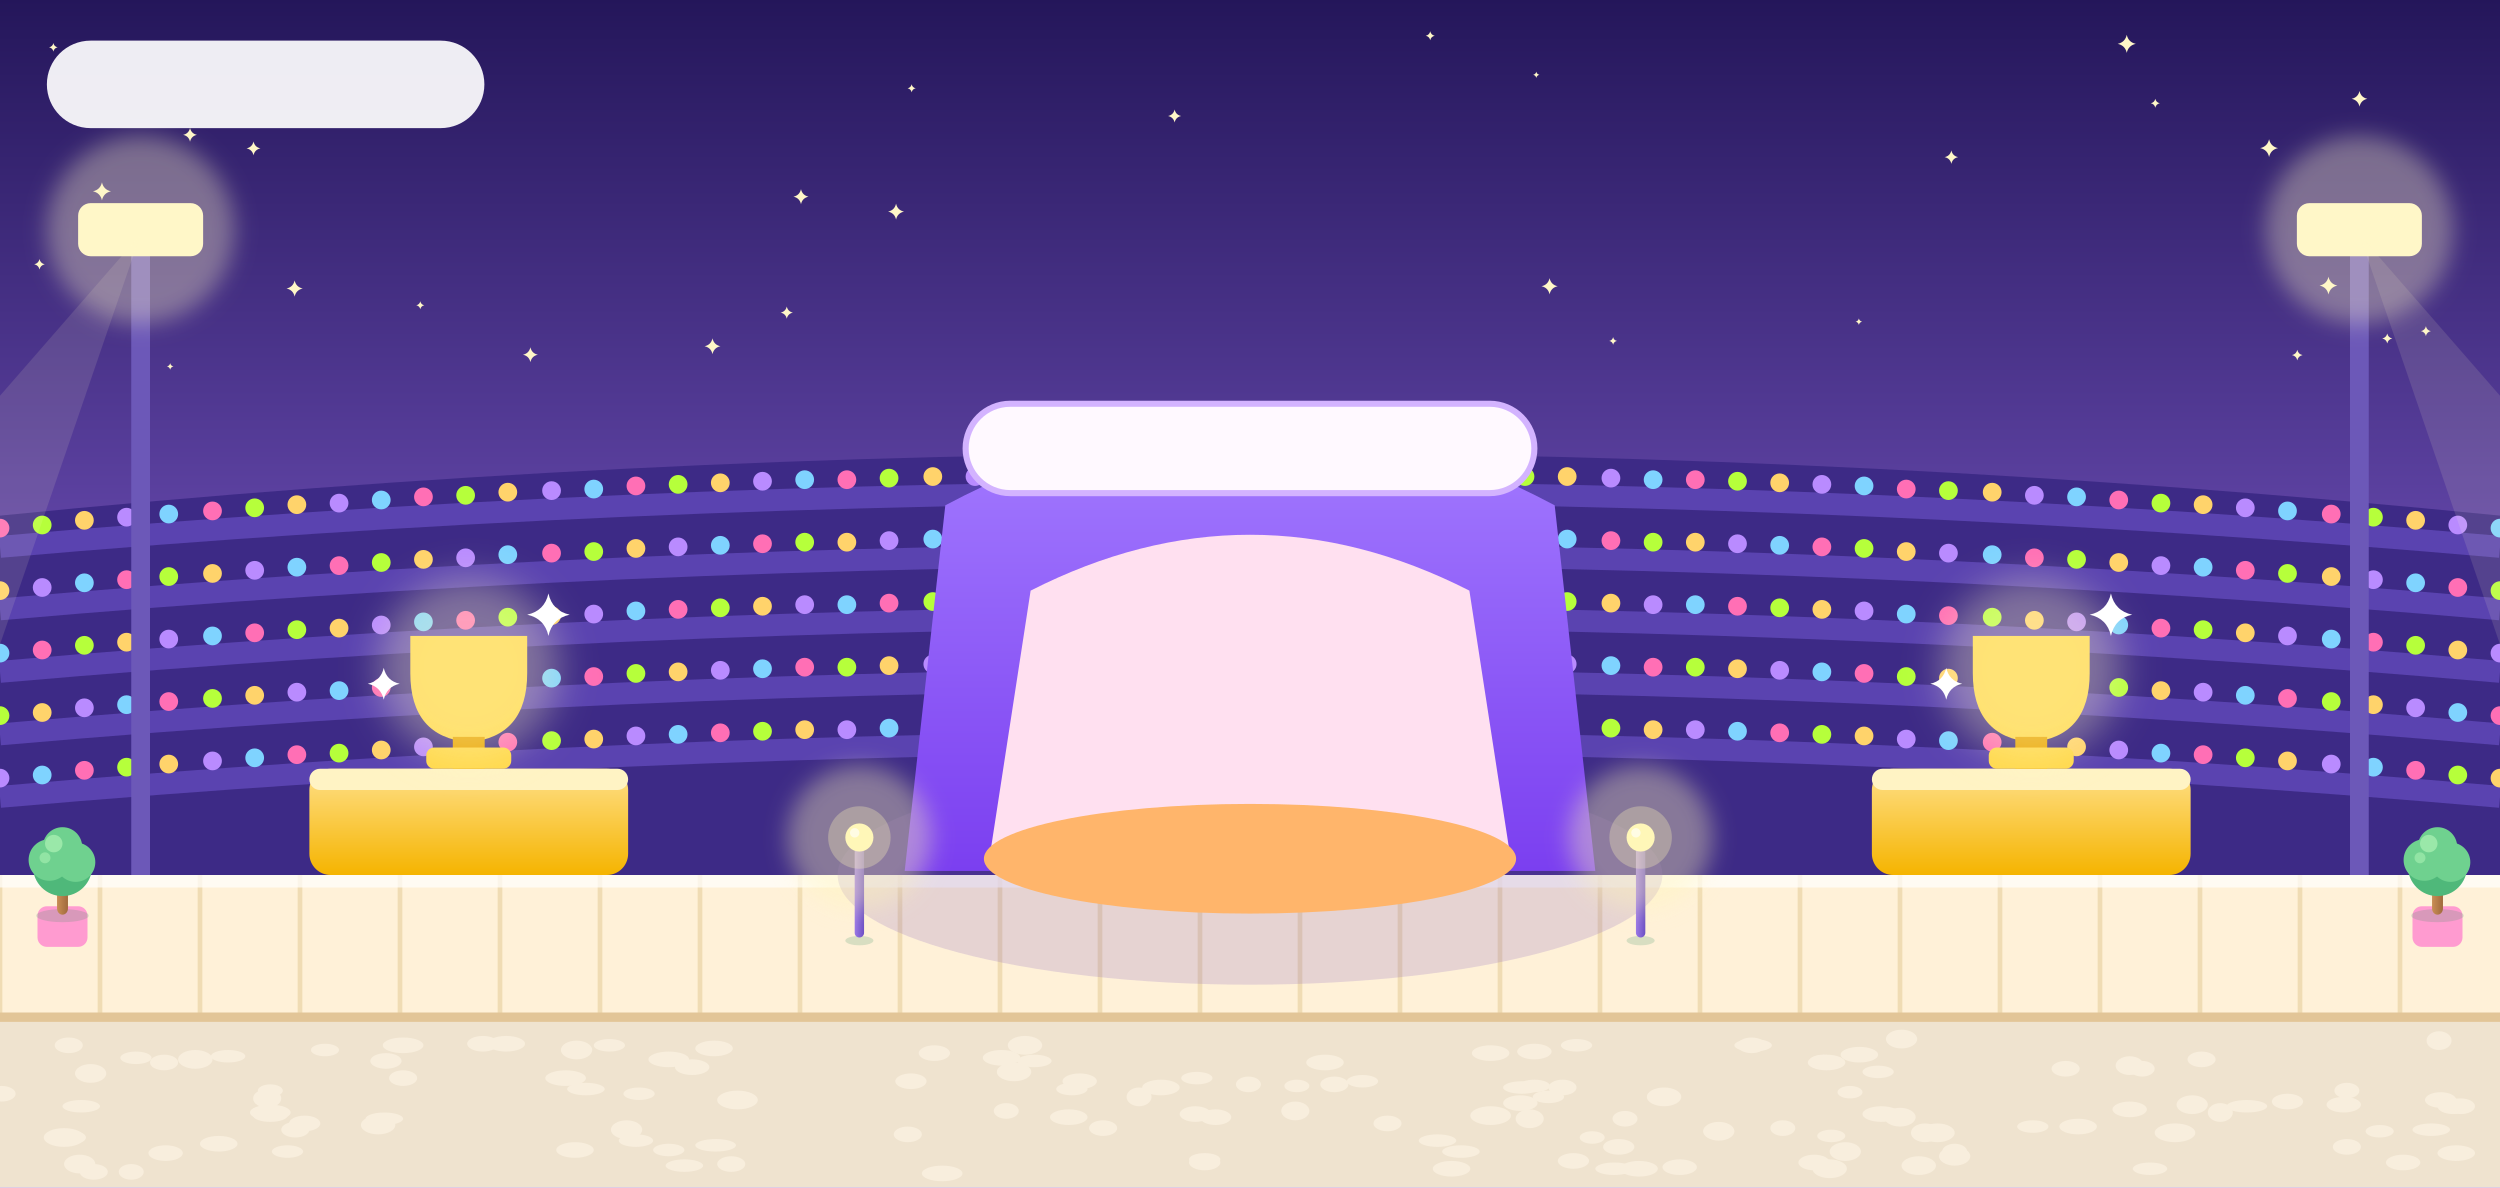
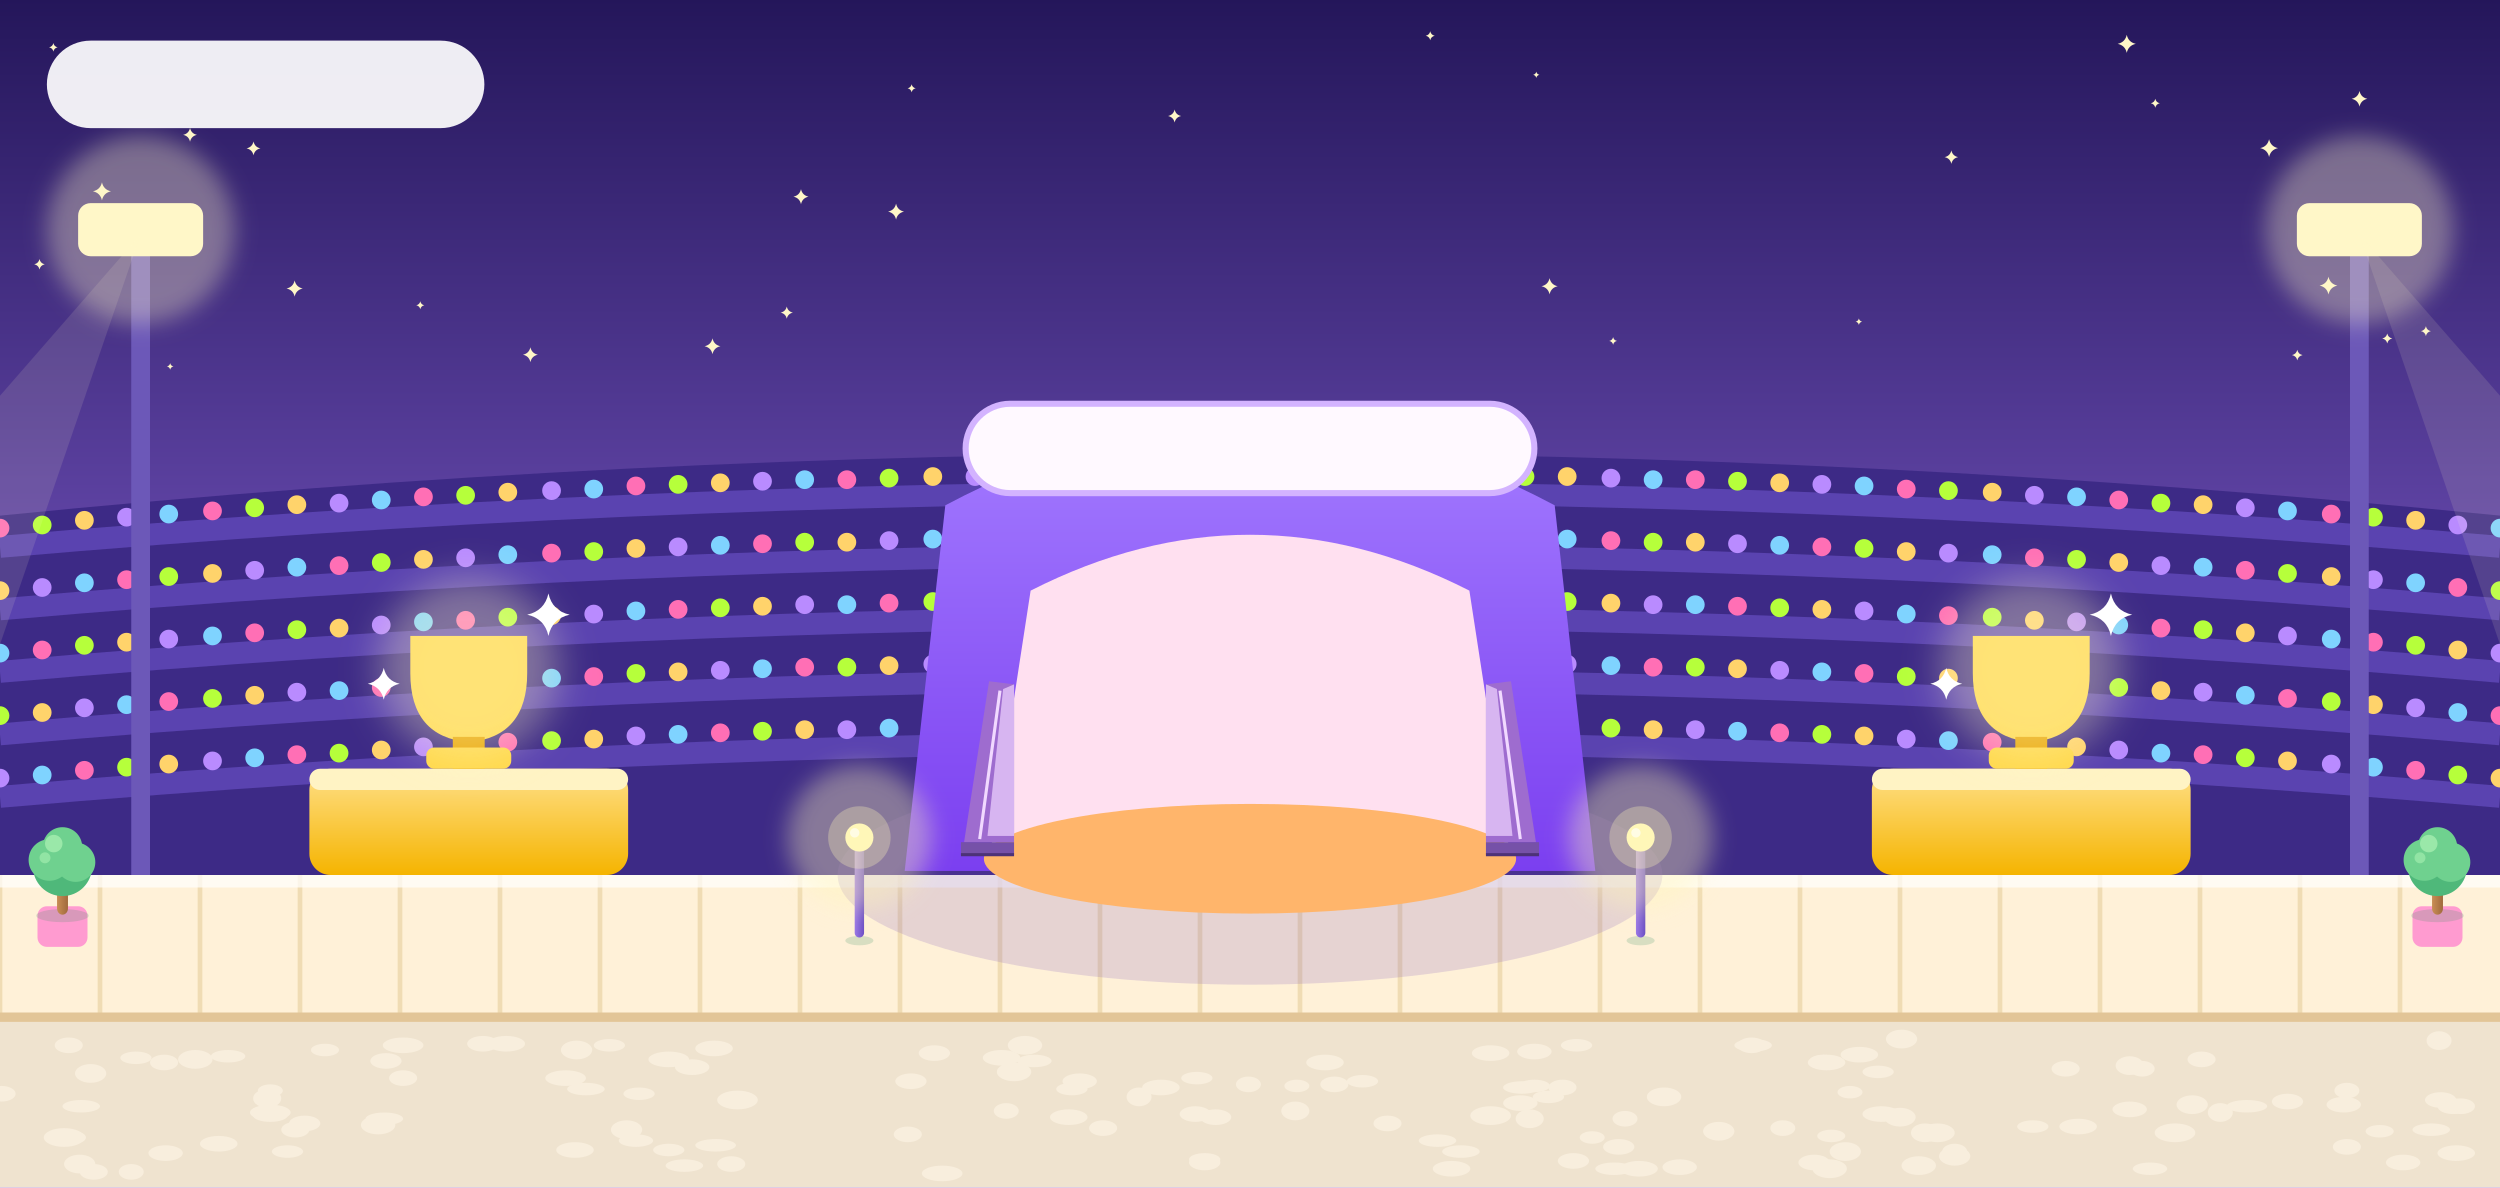
<svg xmlns="http://www.w3.org/2000/svg" viewBox="0 0 1600 760" width="1600" height="760">
  <defs>
    <filter id="glow" x="-50%" y="-50%" width="200%" height="200%">
      <feGaussianBlur stdDeviation="7" />
    </filter>
    <pattern id="dots" width="18" height="18" patternUnits="userSpaceOnUse">
      <circle cx="4" cy="4" r="1.6" fill="#ffffff" opacity=".35" />
    </pattern>
    <linearGradient id="ceu_arena" x1="0" y1="0" x2="0" y2="1">
      <stop offset="0" stop-color="#24165a" />
      <stop offset="1" stop-color="#a77bff" />
    </linearGradient>
    <linearGradient id="arenarua" x1="0" y1="0" x2="0" y2="1">
      <stop offset="0" stop-color="#a37bff" />
      <stop offset="1" stop-color="#7b3ff0" />
    </linearGradient>
    <linearGradient id="podio" x1="0" y1="0" x2="0" y2="1">
      <stop offset="0" stop-color="#ffe08a" />
      <stop offset="1" stop-color="#f5b400" />
    </linearGradient>
    <linearGradient id="podio" x1="0" y1="0" x2="0" y2="1">
      <stop offset="0" stop-color="#ffe08a" />
      <stop offset="1" stop-color="#f5b400" />
    </linearGradient>
    <linearGradient id="poste" x1="0" y1="0" x2="1" y2="0">
      <stop offset="0" stop-color="#9b78e6" />
      <stop offset="1" stop-color="#6c4fc4" />
    </linearGradient>
    <linearGradient id="poste" x1="0" y1="0" x2="1" y2="0">
      <stop offset="0" stop-color="#9b78e6" />
      <stop offset="1" stop-color="#6c4fc4" />
    </linearGradient>
    <linearGradient id="tronco" x1="0" y1="0" x2="1" y2="0">
      <stop offset="0" stop-color="#c98d55" />
      <stop offset="1" stop-color="#a06a3c" />
    </linearGradient>
    <linearGradient id="tronco" x1="0" y1="0" x2="1" y2="0">
      <stop offset="0" stop-color="#c98d55" />
      <stop offset="1" stop-color="#a06a3c" />
    </linearGradient>
  </defs>
  <rect width="1600" height="760" fill="url(#ceu_arena)" />
  <path d="M991.727,178.012 Q992.659,182.261 996.907,183.193 Q992.659,184.126 991.727,188.374 Q990.794,184.126 986.546,183.193 Q990.794,182.261 991.727,178.012Z" fill="#fff7c8" />
  <path d="M1490.222,177.088 Q1491.247,181.754 1495.912,182.778 Q1491.247,183.802 1490.222,188.467 Q1489.198,183.802 1484.533,182.778 Q1489.198,181.754 1490.222,177.088Z" fill="#fff7c8" />
  <path d="M65.248,116.664 Q66.287,121.398 71.022,122.437 Q66.287,123.476 65.248,128.21 Q64.209,123.476 59.475,122.437 Q64.209,121.398 65.248,116.664Z" fill="#fff7c8" />
  <path d="M1032.4,215.745 Q1032.842,217.757 1034.853,218.198 Q1032.842,218.64 1032.4,220.651 Q1031.959,218.64 1029.947,218.198 Q1031.959,217.757 1032.4,215.745Z" fill="#fff7c8" />
  <path d="M751.748,70.071 Q752.499,73.495 755.923,74.246 Q752.499,74.998 751.748,78.421 Q750.996,74.998 747.573,74.246 Q750.996,73.495 751.748,70.071Z" fill="#fff7c8" />
  <path d="M915.348,20.018 Q915.864,22.369 918.215,22.885 Q915.864,23.401 915.348,25.752 Q914.832,23.401 912.481,22.885 Q914.832,22.369 915.348,20.018Z" fill="#fff7c8" />
  <path d="M455.992,216.533 Q456.904,220.685 461.055,221.596 Q456.904,222.507 455.992,226.659 Q455.081,222.507 450.93,221.596 Q455.081,220.685 455.992,216.533Z" fill="#fff7c8" />
  <path d="M268.983,192.817 Q269.442,194.912 271.538,195.372 Q269.442,195.832 268.983,197.927 Q268.523,195.832 266.428,195.372 Q268.523,194.912 268.983,192.817Z" fill="#fff7c8" />
  <path d="M983.226,45.867 Q983.587,47.513 985.233,47.874 Q983.587,48.235 983.226,49.881 Q982.865,48.235 981.219,47.874 Q982.865,47.513 983.226,45.867Z" fill="#fff7c8" />
  <path d="M1379.391,63.218 Q1379.907,65.565 1382.253,66.08 Q1379.907,66.596 1379.391,68.942 Q1378.876,66.596 1376.529,66.08 Q1378.876,65.565 1379.391,63.218Z" fill="#fff7c8" />
  <path d="M1552.577,208.772 Q1553.145,211.361 1555.734,211.93 Q1553.145,212.498 1552.577,215.087 Q1552.009,212.498 1549.42,211.93 Q1552.009,211.361 1552.577,208.772Z" fill="#fff7c8" />
  <path d="M1519.906,133.918 Q1520.754,137.781 1524.617,138.629 Q1520.754,139.477 1519.906,143.34 Q1519.058,139.477 1515.194,138.629 Q1519.058,137.781 1519.906,133.918Z" fill="#fff7c8" />
  <path d="M339.456,222.252 Q340.313,226.157 344.219,227.015 Q340.313,227.872 339.456,231.777 Q338.599,227.872 334.693,227.015 Q338.599,226.157 339.456,222.252Z" fill="#fff7c8" />
  <path d="M1527.84,213.428 Q1528.415,216.048 1531.035,216.623 Q1528.415,217.198 1527.84,219.818 Q1527.265,217.198 1524.645,216.623 Q1527.265,216.048 1527.84,213.428Z" fill="#fff7c8" />
  <path d="M583.456,53.928 Q583.921,56.045 586.039,56.51 Q583.921,56.975 583.456,59.093 Q582.991,56.975 580.873,56.51 Q582.991,56.045 583.456,53.928Z" fill="#fff7c8" />
  <path d="M121.618,81.887 Q122.412,85.505 126.03,86.299 Q122.412,87.093 121.618,90.711 Q120.824,87.093 117.206,86.299 Q120.824,85.505 121.618,81.887Z" fill="#fff7c8" />
  <path d="M25.278,165.794 Q25.881,168.542 28.629,169.146 Q25.881,169.749 25.278,172.497 Q24.674,169.749 21.926,169.146 Q24.674,168.542 25.278,165.794Z" fill="#fff7c8" />
  <path d="M503.534,196.151 Q504.241,199.368 507.457,200.074 Q504.241,200.78 503.534,203.997 Q502.828,200.78 499.611,200.074 Q502.828,199.368 503.534,196.151Z" fill="#fff7c8" />
  <path d="M512.637,121.049 Q513.505,125.001 517.456,125.868 Q513.505,126.735 512.637,130.687 Q511.77,126.735 507.819,125.868 Q511.77,125.001 512.637,121.049Z" fill="#fff7c8" />
  <path d="M108.921,232.43 Q109.298,234.145 111.013,234.522 Q109.298,234.898 108.921,236.613 Q108.545,234.898 106.83,234.522 Q108.545,234.145 108.921,232.43Z" fill="#fff7c8" />
  <path d="M1189.68,203.802 Q1190.053,205.501 1191.753,205.874 Q1190.053,206.247 1189.68,207.946 Q1189.307,206.247 1187.608,205.874 Q1189.307,205.501 1189.68,203.802Z" fill="#fff7c8" />
  <path d="M1248.872,96.247 Q1249.648,99.784 1253.186,100.561 Q1249.648,101.337 1248.872,104.875 Q1248.095,101.337 1244.558,100.561 Q1248.095,99.784 1248.872,96.247Z" fill="#fff7c8" />
  <path d="M34.162,27.556 Q34.653,29.79 36.886,30.28 Q34.653,30.77 34.162,33.004 Q33.672,30.77 31.439,30.28 Q33.672,29.79 34.162,27.556Z" fill="#fff7c8" />
  <path d="M1510.081,58.212 Q1510.985,62.331 1515.104,63.235 Q1510.985,64.139 1510.081,68.258 Q1509.177,64.139 1505.058,63.235 Q1509.177,62.331 1510.081,58.212Z" fill="#fff7c8" />
  <path d="M1470.262,223.872 Q1470.87,226.642 1473.64,227.25 Q1470.87,227.858 1470.262,230.627 Q1469.654,227.858 1466.885,227.25 Q1469.654,226.642 1470.262,223.872Z" fill="#fff7c8" />
  <path d="M573.477,130.332 Q574.396,134.516 578.58,135.434 Q574.396,136.353 573.477,140.537 Q572.559,136.353 568.375,135.434 Q572.559,134.516 573.477,130.332Z" fill="#fff7c8" />
  <path d="M188.562,179.459 Q189.496,183.714 193.751,184.648 Q189.496,185.582 188.562,189.836 Q187.628,185.582 183.374,184.648 Q187.628,183.714 188.562,179.459Z" fill="#fff7c8" />
  <path d="M1361.123,22.276 Q1362.164,27.018 1366.906,28.059 Q1362.164,29.1 1361.123,33.842 Q1360.082,29.1 1355.34,28.059 Q1360.082,27.018 1361.123,22.276Z" fill="#fff7c8" />
  <path d="M162.241,90.52 Q163.04,94.163 166.684,94.963 Q163.04,95.763 162.241,99.406 Q161.441,95.763 157.797,94.963 Q161.441,94.163 162.241,90.52Z" fill="#fff7c8" />
  <path d="M1452.216,89.094 Q1453.241,93.766 1457.913,94.791 Q1453.241,95.817 1452.216,100.488 Q1451.191,95.817 1446.519,94.791 Q1451.191,93.766 1452.216,89.094Z" fill="#fff7c8" />
  <path d="M0,560 L0,330 Q800,250 1600,330 L1600,560 Z" fill="#3d2a86" />
  <path d="M0,350 Q800,280 1600,350" stroke="#5a43b0" stroke-width="14" fill="none" />
  <circle cx="0" cy="338" r="6" fill="#ff6fb5" />
  <circle cx="27" cy="336" r="6" fill="#b6ff3b" />
  <circle cx="54" cy="333" r="6" fill="#ffd36b" />
  <circle cx="81" cy="331" r="6" fill="#b98bff" />
  <circle cx="108" cy="329" r="6" fill="#7fd3ff" />
  <circle cx="136" cy="327" r="6" fill="#ff6fb5" />
  <circle cx="163" cy="325" r="6" fill="#b6ff3b" />
  <circle cx="190" cy="323" r="6" fill="#ffd36b" />
  <circle cx="217" cy="322" r="6" fill="#b98bff" />
  <circle cx="244" cy="320" r="6" fill="#7fd3ff" />
  <circle cx="271" cy="318" r="6" fill="#ff6fb5" />
  <circle cx="298" cy="317" r="6" fill="#b6ff3b" />
  <circle cx="325" cy="315" r="6" fill="#ffd36b" />
  <circle cx="353" cy="314" r="6" fill="#b98bff" />
  <circle cx="380" cy="313" r="6" fill="#7fd3ff" />
  <circle cx="407" cy="311" r="6" fill="#ff6fb5" />
  <circle cx="434" cy="310" r="6" fill="#b6ff3b" />
  <circle cx="461" cy="309" r="6" fill="#ffd36b" />
  <circle cx="488" cy="308" r="6" fill="#b98bff" />
  <circle cx="515" cy="307" r="6" fill="#7fd3ff" />
  <circle cx="542" cy="307" r="6" fill="#ff6fb5" />
  <circle cx="569" cy="306" r="6" fill="#b6ff3b" />
  <circle cx="597" cy="305" r="6" fill="#ffd36b" />
  <circle cx="624" cy="305" r="6" fill="#b98bff" />
  <circle cx="651" cy="304" r="6" fill="#7fd3ff" />
  <circle cx="678" cy="304" r="6" fill="#ff6fb5" />
  <circle cx="705" cy="303" r="6" fill="#b6ff3b" />
  <circle cx="732" cy="303" r="6" fill="#ffd36b" />
  <circle cx="759" cy="303" r="6" fill="#b98bff" />
  <circle cx="786" cy="303" r="6" fill="#7fd3ff" />
  <circle cx="814" cy="303" r="6" fill="#ff6fb5" />
  <circle cx="841" cy="303" r="6" fill="#b6ff3b" />
  <circle cx="868" cy="303" r="6" fill="#ffd36b" />
  <circle cx="895" cy="303" r="6" fill="#b98bff" />
  <circle cx="922" cy="304" r="6" fill="#7fd3ff" />
  <circle cx="949" cy="304" r="6" fill="#ff6fb5" />
  <circle cx="976" cy="305" r="6" fill="#b6ff3b" />
  <circle cx="1003" cy="305" r="6" fill="#ffd36b" />
  <circle cx="1031" cy="306" r="6" fill="#b98bff" />
  <circle cx="1058" cy="307" r="6" fill="#7fd3ff" />
  <circle cx="1085" cy="307" r="6" fill="#ff6fb5" />
  <circle cx="1112" cy="308" r="6" fill="#b6ff3b" />
  <circle cx="1139" cy="309" r="6" fill="#ffd36b" />
  <circle cx="1166" cy="310" r="6" fill="#b98bff" />
  <circle cx="1193" cy="311" r="6" fill="#7fd3ff" />
  <circle cx="1220" cy="313" r="6" fill="#ff6fb5" />
  <circle cx="1247" cy="314" r="6" fill="#b6ff3b" />
  <circle cx="1275" cy="315" r="6" fill="#ffd36b" />
  <circle cx="1302" cy="317" r="6" fill="#b98bff" />
  <circle cx="1329" cy="318" r="6" fill="#7fd3ff" />
  <circle cx="1356" cy="320" r="6" fill="#ff6fb5" />
  <circle cx="1383" cy="322" r="6" fill="#b6ff3b" />
  <circle cx="1410" cy="323" r="6" fill="#ffd36b" />
  <circle cx="1437" cy="325" r="6" fill="#b98bff" />
  <circle cx="1464" cy="327" r="6" fill="#7fd3ff" />
  <circle cx="1492" cy="329" r="6" fill="#ff6fb5" />
  <circle cx="1519" cy="331" r="6" fill="#b6ff3b" />
  <circle cx="1546" cy="333" r="6" fill="#ffd36b" />
  <circle cx="1573" cy="336" r="6" fill="#b98bff" />
  <circle cx="1600" cy="338" r="6" fill="#7fd3ff" />
  <path d="M0,390 Q800,320 1600,390" stroke="#5a43b0" stroke-width="14" fill="none" />
  <circle cx="0" cy="378" r="6" fill="#ffd36b" />
  <circle cx="27" cy="376" r="6" fill="#b98bff" />
  <circle cx="54" cy="373" r="6" fill="#7fd3ff" />
  <circle cx="81" cy="371" r="6" fill="#ff6fb5" />
  <circle cx="108" cy="369" r="6" fill="#b6ff3b" />
  <circle cx="136" cy="367" r="6" fill="#ffd36b" />
  <circle cx="163" cy="365" r="6" fill="#b98bff" />
  <circle cx="190" cy="363" r="6" fill="#7fd3ff" />
  <circle cx="217" cy="362" r="6" fill="#ff6fb5" />
  <circle cx="244" cy="360" r="6" fill="#b6ff3b" />
  <circle cx="271" cy="358" r="6" fill="#ffd36b" />
  <circle cx="298" cy="357" r="6" fill="#b98bff" />
  <circle cx="325" cy="355" r="6" fill="#7fd3ff" />
  <circle cx="353" cy="354" r="6" fill="#ff6fb5" />
  <circle cx="380" cy="353" r="6" fill="#b6ff3b" />
  <circle cx="407" cy="351" r="6" fill="#ffd36b" />
  <circle cx="434" cy="350" r="6" fill="#b98bff" />
  <circle cx="461" cy="349" r="6" fill="#7fd3ff" />
  <circle cx="488" cy="348" r="6" fill="#ff6fb5" />
  <circle cx="515" cy="347" r="6" fill="#b6ff3b" />
  <circle cx="542" cy="347" r="6" fill="#ffd36b" />
  <circle cx="569" cy="346" r="6" fill="#b98bff" />
  <circle cx="597" cy="345" r="6" fill="#7fd3ff" />
  <circle cx="624" cy="345" r="6" fill="#ff6fb5" />
  <circle cx="651" cy="344" r="6" fill="#b6ff3b" />
  <circle cx="678" cy="344" r="6" fill="#ffd36b" />
  <circle cx="705" cy="343" r="6" fill="#b98bff" />
  <circle cx="732" cy="343" r="6" fill="#7fd3ff" />
  <circle cx="759" cy="343" r="6" fill="#ff6fb5" />
  <circle cx="786" cy="343" r="6" fill="#b6ff3b" />
  <circle cx="814" cy="343" r="6" fill="#ffd36b" />
  <circle cx="841" cy="343" r="6" fill="#b98bff" />
  <circle cx="868" cy="343" r="6" fill="#7fd3ff" />
  <circle cx="895" cy="343" r="6" fill="#ff6fb5" />
  <circle cx="922" cy="344" r="6" fill="#b6ff3b" />
  <circle cx="949" cy="344" r="6" fill="#ffd36b" />
  <circle cx="976" cy="345" r="6" fill="#b98bff" />
  <circle cx="1003" cy="345" r="6" fill="#7fd3ff" />
  <circle cx="1031" cy="346" r="6" fill="#ff6fb5" />
  <circle cx="1058" cy="347" r="6" fill="#b6ff3b" />
  <circle cx="1085" cy="347" r="6" fill="#ffd36b" />
  <circle cx="1112" cy="348" r="6" fill="#b98bff" />
  <circle cx="1139" cy="349" r="6" fill="#7fd3ff" />
  <circle cx="1166" cy="350" r="6" fill="#ff6fb5" />
  <circle cx="1193" cy="351" r="6" fill="#b6ff3b" />
  <circle cx="1220" cy="353" r="6" fill="#ffd36b" />
  <circle cx="1247" cy="354" r="6" fill="#b98bff" />
  <circle cx="1275" cy="355" r="6" fill="#7fd3ff" />
  <circle cx="1302" cy="357" r="6" fill="#ff6fb5" />
  <circle cx="1329" cy="358" r="6" fill="#b6ff3b" />
  <circle cx="1356" cy="360" r="6" fill="#ffd36b" />
  <circle cx="1383" cy="362" r="6" fill="#b98bff" />
  <circle cx="1410" cy="363" r="6" fill="#7fd3ff" />
  <circle cx="1437" cy="365" r="6" fill="#ff6fb5" />
  <circle cx="1464" cy="367" r="6" fill="#b6ff3b" />
  <circle cx="1492" cy="369" r="6" fill="#ffd36b" />
  <circle cx="1519" cy="371" r="6" fill="#b98bff" />
  <circle cx="1546" cy="373" r="6" fill="#7fd3ff" />
  <circle cx="1573" cy="376" r="6" fill="#ff6fb5" />
  <circle cx="1600" cy="378" r="6" fill="#b6ff3b" />
  <path d="M0,430 Q800,360 1600,430" stroke="#5a43b0" stroke-width="14" fill="none" />
  <circle cx="0" cy="418" r="6" fill="#7fd3ff" />
  <circle cx="27" cy="416" r="6" fill="#ff6fb5" />
  <circle cx="54" cy="413" r="6" fill="#b6ff3b" />
  <circle cx="81" cy="411" r="6" fill="#ffd36b" />
  <circle cx="108" cy="409" r="6" fill="#b98bff" />
  <circle cx="136" cy="407" r="6" fill="#7fd3ff" />
  <circle cx="163" cy="405" r="6" fill="#ff6fb5" />
  <circle cx="190" cy="403" r="6" fill="#b6ff3b" />
  <circle cx="217" cy="402" r="6" fill="#ffd36b" />
  <circle cx="244" cy="400" r="6" fill="#b98bff" />
  <circle cx="271" cy="398" r="6" fill="#7fd3ff" />
  <circle cx="298" cy="397" r="6" fill="#ff6fb5" />
  <circle cx="325" cy="395" r="6" fill="#b6ff3b" />
  <circle cx="353" cy="394" r="6" fill="#ffd36b" />
  <circle cx="380" cy="393" r="6" fill="#b98bff" />
  <circle cx="407" cy="391" r="6" fill="#7fd3ff" />
  <circle cx="434" cy="390" r="6" fill="#ff6fb5" />
  <circle cx="461" cy="389" r="6" fill="#b6ff3b" />
  <circle cx="488" cy="388" r="6" fill="#ffd36b" />
  <circle cx="515" cy="387" r="6" fill="#b98bff" />
  <circle cx="542" cy="387" r="6" fill="#7fd3ff" />
  <circle cx="569" cy="386" r="6" fill="#ff6fb5" />
  <circle cx="597" cy="385" r="6" fill="#b6ff3b" />
  <circle cx="624" cy="385" r="6" fill="#ffd36b" />
  <circle cx="651" cy="384" r="6" fill="#b98bff" />
  <circle cx="678" cy="384" r="6" fill="#7fd3ff" />
  <circle cx="705" cy="383" r="6" fill="#ff6fb5" />
  <circle cx="732" cy="383" r="6" fill="#b6ff3b" />
  <circle cx="759" cy="383" r="6" fill="#ffd36b" />
  <circle cx="786" cy="383" r="6" fill="#b98bff" />
  <circle cx="814" cy="383" r="6" fill="#7fd3ff" />
  <circle cx="841" cy="383" r="6" fill="#ff6fb5" />
  <circle cx="868" cy="383" r="6" fill="#b6ff3b" />
  <circle cx="895" cy="383" r="6" fill="#ffd36b" />
  <circle cx="922" cy="384" r="6" fill="#b98bff" />
  <circle cx="949" cy="384" r="6" fill="#7fd3ff" />
  <circle cx="976" cy="385" r="6" fill="#ff6fb5" />
  <circle cx="1003" cy="385" r="6" fill="#b6ff3b" />
  <circle cx="1031" cy="386" r="6" fill="#ffd36b" />
  <circle cx="1058" cy="387" r="6" fill="#b98bff" />
  <circle cx="1085" cy="387" r="6" fill="#7fd3ff" />
  <circle cx="1112" cy="388" r="6" fill="#ff6fb5" />
  <circle cx="1139" cy="389" r="6" fill="#b6ff3b" />
  <circle cx="1166" cy="390" r="6" fill="#ffd36b" />
  <circle cx="1193" cy="391" r="6" fill="#b98bff" />
  <circle cx="1220" cy="393" r="6" fill="#7fd3ff" />
  <circle cx="1247" cy="394" r="6" fill="#ff6fb5" />
  <circle cx="1275" cy="395" r="6" fill="#b6ff3b" />
  <circle cx="1302" cy="397" r="6" fill="#ffd36b" />
  <circle cx="1329" cy="398" r="6" fill="#b98bff" />
  <circle cx="1356" cy="400" r="6" fill="#7fd3ff" />
  <circle cx="1383" cy="402" r="6" fill="#ff6fb5" />
  <circle cx="1410" cy="403" r="6" fill="#b6ff3b" />
  <circle cx="1437" cy="405" r="6" fill="#ffd36b" />
  <circle cx="1464" cy="407" r="6" fill="#b98bff" />
  <circle cx="1492" cy="409" r="6" fill="#7fd3ff" />
  <circle cx="1519" cy="411" r="6" fill="#ff6fb5" />
  <circle cx="1546" cy="413" r="6" fill="#b6ff3b" />
  <circle cx="1573" cy="416" r="6" fill="#ffd36b" />
  <circle cx="1600" cy="418" r="6" fill="#b98bff" />
  <path d="M0,470 Q800,400 1600,470" stroke="#5a43b0" stroke-width="14" fill="none" />
  <circle cx="0" cy="458" r="6" fill="#b6ff3b" />
  <circle cx="27" cy="456" r="6" fill="#ffd36b" />
  <circle cx="54" cy="453" r="6" fill="#b98bff" />
  <circle cx="81" cy="451" r="6" fill="#7fd3ff" />
  <circle cx="108" cy="449" r="6" fill="#ff6fb5" />
  <circle cx="136" cy="447" r="6" fill="#b6ff3b" />
  <circle cx="163" cy="445" r="6" fill="#ffd36b" />
  <circle cx="190" cy="443" r="6" fill="#b98bff" />
  <circle cx="217" cy="442" r="6" fill="#7fd3ff" />
  <circle cx="244" cy="440" r="6" fill="#ff6fb5" />
  <circle cx="271" cy="438" r="6" fill="#b6ff3b" />
  <circle cx="298" cy="437" r="6" fill="#ffd36b" />
  <circle cx="325" cy="435" r="6" fill="#b98bff" />
  <circle cx="353" cy="434" r="6" fill="#7fd3ff" />
  <circle cx="380" cy="433" r="6" fill="#ff6fb5" />
  <circle cx="407" cy="431" r="6" fill="#b6ff3b" />
  <circle cx="434" cy="430" r="6" fill="#ffd36b" />
  <circle cx="461" cy="429" r="6" fill="#b98bff" />
  <circle cx="488" cy="428" r="6" fill="#7fd3ff" />
  <circle cx="515" cy="427" r="6" fill="#ff6fb5" />
  <circle cx="542" cy="427" r="6" fill="#b6ff3b" />
  <circle cx="569" cy="426" r="6" fill="#ffd36b" />
  <circle cx="597" cy="425" r="6" fill="#b98bff" />
  <circle cx="624" cy="425" r="6" fill="#7fd3ff" />
  <circle cx="651" cy="424" r="6" fill="#ff6fb5" />
  <circle cx="678" cy="424" r="6" fill="#b6ff3b" />
  <circle cx="705" cy="423" r="6" fill="#ffd36b" />
  <circle cx="732" cy="423" r="6" fill="#b98bff" />
  <circle cx="759" cy="423" r="6" fill="#7fd3ff" />
  <circle cx="786" cy="423" r="6" fill="#ff6fb5" />
  <circle cx="814" cy="423" r="6" fill="#b6ff3b" />
  <circle cx="841" cy="423" r="6" fill="#ffd36b" />
  <circle cx="868" cy="423" r="6" fill="#b98bff" />
  <circle cx="895" cy="423" r="6" fill="#7fd3ff" />
  <circle cx="922" cy="424" r="6" fill="#ff6fb5" />
  <circle cx="949" cy="424" r="6" fill="#b6ff3b" />
  <circle cx="976" cy="425" r="6" fill="#ffd36b" />
  <circle cx="1003" cy="425" r="6" fill="#b98bff" />
  <circle cx="1031" cy="426" r="6" fill="#7fd3ff" />
  <circle cx="1058" cy="427" r="6" fill="#ff6fb5" />
  <circle cx="1085" cy="427" r="6" fill="#b6ff3b" />
  <circle cx="1112" cy="428" r="6" fill="#ffd36b" />
  <circle cx="1139" cy="429" r="6" fill="#b98bff" />
  <circle cx="1166" cy="430" r="6" fill="#7fd3ff" />
  <circle cx="1193" cy="431" r="6" fill="#ff6fb5" />
  <circle cx="1220" cy="433" r="6" fill="#b6ff3b" />
  <circle cx="1247" cy="434" r="6" fill="#ffd36b" />
  <circle cx="1275" cy="435" r="6" fill="#b98bff" />
  <circle cx="1302" cy="437" r="6" fill="#7fd3ff" />
  <circle cx="1329" cy="438" r="6" fill="#ff6fb5" />
  <circle cx="1356" cy="440" r="6" fill="#b6ff3b" />
  <circle cx="1383" cy="442" r="6" fill="#ffd36b" />
  <circle cx="1410" cy="443" r="6" fill="#b98bff" />
  <circle cx="1437" cy="445" r="6" fill="#7fd3ff" />
  <circle cx="1464" cy="447" r="6" fill="#ff6fb5" />
  <circle cx="1492" cy="449" r="6" fill="#b6ff3b" />
  <circle cx="1519" cy="451" r="6" fill="#ffd36b" />
  <circle cx="1546" cy="453" r="6" fill="#b98bff" />
  <circle cx="1573" cy="456" r="6" fill="#7fd3ff" />
  <circle cx="1600" cy="458" r="6" fill="#ff6fb5" />
  <path d="M0,510 Q800,440 1600,510" stroke="#5a43b0" stroke-width="14" fill="none" />
  <circle cx="0" cy="498" r="6" fill="#b98bff" />
  <circle cx="27" cy="496" r="6" fill="#7fd3ff" />
  <circle cx="54" cy="493" r="6" fill="#ff6fb5" />
  <circle cx="81" cy="491" r="6" fill="#b6ff3b" />
  <circle cx="108" cy="489" r="6" fill="#ffd36b" />
  <circle cx="136" cy="487" r="6" fill="#b98bff" />
  <circle cx="163" cy="485" r="6" fill="#7fd3ff" />
  <circle cx="190" cy="483" r="6" fill="#ff6fb5" />
  <circle cx="217" cy="482" r="6" fill="#b6ff3b" />
  <circle cx="244" cy="480" r="6" fill="#ffd36b" />
  <circle cx="271" cy="478" r="6" fill="#b98bff" />
  <circle cx="298" cy="477" r="6" fill="#7fd3ff" />
  <circle cx="325" cy="475" r="6" fill="#ff6fb5" />
  <circle cx="353" cy="474" r="6" fill="#b6ff3b" />
  <circle cx="380" cy="473" r="6" fill="#ffd36b" />
  <circle cx="407" cy="471" r="6" fill="#b98bff" />
  <circle cx="434" cy="470" r="6" fill="#7fd3ff" />
  <circle cx="461" cy="469" r="6" fill="#ff6fb5" />
  <circle cx="488" cy="468" r="6" fill="#b6ff3b" />
  <circle cx="515" cy="467" r="6" fill="#ffd36b" />
  <circle cx="542" cy="467" r="6" fill="#b98bff" />
  <circle cx="569" cy="466" r="6" fill="#7fd3ff" />
  <circle cx="597" cy="465" r="6" fill="#ff6fb5" />
  <circle cx="624" cy="465" r="6" fill="#b6ff3b" />
  <circle cx="651" cy="464" r="6" fill="#ffd36b" />
  <circle cx="678" cy="464" r="6" fill="#b98bff" />
  <circle cx="705" cy="463" r="6" fill="#7fd3ff" />
  <circle cx="732" cy="463" r="6" fill="#ff6fb5" />
  <circle cx="759" cy="463" r="6" fill="#b6ff3b" />
  <circle cx="786" cy="463" r="6" fill="#ffd36b" />
  <circle cx="814" cy="463" r="6" fill="#b98bff" />
  <circle cx="841" cy="463" r="6" fill="#7fd3ff" />
  <circle cx="868" cy="463" r="6" fill="#ff6fb5" />
  <circle cx="895" cy="463" r="6" fill="#b6ff3b" />
  <circle cx="922" cy="464" r="6" fill="#ffd36b" />
  <circle cx="949" cy="464" r="6" fill="#b98bff" />
  <circle cx="976" cy="465" r="6" fill="#7fd3ff" />
  <circle cx="1003" cy="465" r="6" fill="#ff6fb5" />
  <circle cx="1031" cy="466" r="6" fill="#b6ff3b" />
  <circle cx="1058" cy="467" r="6" fill="#ffd36b" />
  <circle cx="1085" cy="467" r="6" fill="#b98bff" />
  <circle cx="1112" cy="468" r="6" fill="#7fd3ff" />
  <circle cx="1139" cy="469" r="6" fill="#ff6fb5" />
  <circle cx="1166" cy="470" r="6" fill="#b6ff3b" />
  <circle cx="1193" cy="471" r="6" fill="#ffd36b" />
  <circle cx="1220" cy="473" r="6" fill="#b98bff" />
  <circle cx="1247" cy="474" r="6" fill="#7fd3ff" />
  <circle cx="1275" cy="475" r="6" fill="#ff6fb5" />
  <circle cx="1302" cy="477" r="6" fill="#b6ff3b" />
  <circle cx="1329" cy="478" r="6" fill="#ffd36b" />
  <circle cx="1356" cy="480" r="6" fill="#b98bff" />
  <circle cx="1383" cy="482" r="6" fill="#7fd3ff" />
  <circle cx="1410" cy="483" r="6" fill="#ff6fb5" />
  <circle cx="1437" cy="485" r="6" fill="#b6ff3b" />
  <circle cx="1464" cy="487" r="6" fill="#ffd36b" />
  <circle cx="1492" cy="489" r="6" fill="#b98bff" />
  <circle cx="1519" cy="491" r="6" fill="#7fd3ff" />
  <circle cx="1546" cy="493" r="6" fill="#ff6fb5" />
  <circle cx="1573" cy="496" r="6" fill="#b6ff3b" />
  <circle cx="1600" cy="498" r="6" fill="#ffd36b" />
  <rect x="84" y="150" width="12" height="410" fill="#6c58b8" />
  <rect x="50" y="130" width="80" height="34" rx="8" fill="#fff7c8" />
  <circle cx="90" cy="147" r="60" fill="#fff7c8" opacity=".35" filter="url(#glow)" />
  <rect x="1504" y="150" width="12" height="410" fill="#6c58b8" />
  <rect x="1470" y="130" width="80" height="34" rx="8" fill="#fff7c8" />
  <circle cx="1510" cy="147" r="60" fill="#fff7c8" opacity=".35" filter="url(#glow)" />
  <path d="M90,150 L0.0,610 L180.0,610 Z" fill="#fff7c8" opacity="0.12" transform="rotate(30 90 150)" />
  <path d="M1510,150 L1420.0,610 L1600.0,610 Z" fill="#fff7c8" opacity="0.12" transform="rotate(-30 1510 150)" />
  <rect x="0" y="560" width="1600" height="90" fill="#fff1d8" />
  <path d="M0,560 v90" stroke="#f0dcb4" stroke-width="3" />
  <path d="M64,560 v90" stroke="#f0dcb4" stroke-width="3" />
  <path d="M128,560 v90" stroke="#f0dcb4" stroke-width="3" />
  <path d="M192,560 v90" stroke="#f0dcb4" stroke-width="3" />
  <path d="M256,560 v90" stroke="#f0dcb4" stroke-width="3" />
  <path d="M320,560 v90" stroke="#f0dcb4" stroke-width="3" />
  <path d="M384,560 v90" stroke="#f0dcb4" stroke-width="3" />
  <path d="M448,560 v90" stroke="#f0dcb4" stroke-width="3" />
  <path d="M512,560 v90" stroke="#f0dcb4" stroke-width="3" />
  <path d="M576,560 v90" stroke="#f0dcb4" stroke-width="3" />
  <path d="M640,560 v90" stroke="#f0dcb4" stroke-width="3" />
  <path d="M704,560 v90" stroke="#f0dcb4" stroke-width="3" />
  <path d="M768,560 v90" stroke="#f0dcb4" stroke-width="3" />
  <path d="M832,560 v90" stroke="#f0dcb4" stroke-width="3" />
  <path d="M896,560 v90" stroke="#f0dcb4" stroke-width="3" />
  <path d="M960,560 v90" stroke="#f0dcb4" stroke-width="3" />
  <path d="M1024,560 v90" stroke="#f0dcb4" stroke-width="3" />
  <path d="M1088,560 v90" stroke="#f0dcb4" stroke-width="3" />
  <path d="M1152,560 v90" stroke="#f0dcb4" stroke-width="3" />
  <path d="M1216,560 v90" stroke="#f0dcb4" stroke-width="3" />
  <path d="M1280,560 v90" stroke="#f0dcb4" stroke-width="3" />
  <path d="M1344,560 v90" stroke="#f0dcb4" stroke-width="3" />
  <path d="M1408,560 v90" stroke="#f0dcb4" stroke-width="3" />
  <path d="M1472,560 v90" stroke="#f0dcb4" stroke-width="3" />
  <path d="M1536,560 v90" stroke="#f0dcb4" stroke-width="3" />
  <rect x="0" y="560" width="1600" height="8" fill="#ffffff" opacity=".7" />
  <rect x="0" y="650" width="1600" height="110" fill="#efe3cf" />
  <ellipse cx="872" cy="692" rx="10" ry="4" fill="#f8eedd" />
  <ellipse cx="125" cy="678" rx="11" ry="6" fill="#f8eedd" />
  <ellipse cx="258" cy="669" rx="13" ry="5" fill="#f8eedd" />
  <ellipse cx="649" cy="686" rx="11" ry="6" fill="#f8eedd" />
  <ellipse cx="729" cy="702" rx="8" ry="6" fill="#f8eedd" />
  <ellipse cx="52" cy="708" rx="12" ry="4" fill="#f8eedd" />
  <ellipse cx="1171" cy="748" rx="11" ry="6" fill="#f8eedd" />
  <ellipse cx="171" cy="703" rx="9" ry="6" fill="#f8eedd" />
  <ellipse cx="472" cy="704" rx="13" ry="6" fill="#f8eedd" />
  <ellipse cx="1562" cy="704" rx="10" ry="5" fill="#f8eedd" />
  <ellipse cx="766" cy="690" rx="10" ry="4" fill="#f8eedd" />
  <ellipse cx="603" cy="751" rx="13" ry="5" fill="#f8eedd" />
  <ellipse cx="799" cy="694" rx="8" ry="5" fill="#f8eedd" />
  <ellipse cx="1251" cy="740" rx="10" ry="6" fill="#f8eedd" />
  <ellipse cx="1240" cy="725" rx="11" ry="6" fill="#f8eedd" />
  <ellipse cx="581" cy="726" rx="9" ry="5" fill="#f8eedd" />
  <ellipse cx="1232" cy="725" rx="9" ry="6" fill="#f8eedd" />
  <ellipse cx="1040" cy="716" rx="8" ry="5" fill="#f8eedd" />
  <ellipse cx="401" cy="723" rx="10" ry="6" fill="#f8eedd" />
  <ellipse cx="1036" cy="734" rx="10" ry="5" fill="#f8eedd" />
  <ellipse cx="1181" cy="737" rx="10" ry="6" fill="#f8eedd" />
  <ellipse cx="1392" cy="725" rx="13" ry="6" fill="#f8eedd" />
  <ellipse cx="829" cy="711" rx="9" ry="6" fill="#f8eedd" />
  <ellipse cx="1500" cy="707" rx="11" ry="5" fill="#f8eedd" />
  <ellipse cx="1169" cy="680" rx="12" ry="5" fill="#f8eedd" />
  <ellipse cx="1065" cy="702" rx="11" ry="6" fill="#f8eedd" />
  <ellipse cx="1019" cy="728" rx="8" ry="4" fill="#f8eedd" />
  <ellipse cx="706" cy="722" rx="9" ry="5" fill="#f8eedd" />
  <ellipse cx="1009" cy="669" rx="10" ry="4" fill="#f8eedd" />
  <ellipse cx="87" cy="677" rx="10" ry="4" fill="#f8eedd" />
  <ellipse cx="309" cy="668" rx="10" ry="5" fill="#f8eedd" />
  <ellipse cx="979" cy="716" rx="9" ry="6" fill="#f8eedd" />
  <ellipse cx="1" cy="700" rx="9" ry="5" fill="#f8eedd" />
  <ellipse cx="184" cy="737" rx="10" ry="4" fill="#f8eedd" />
  <ellipse cx="982" cy="673" rx="11" ry="5" fill="#f8eedd" />
  <ellipse cx="929" cy="748" rx="12" ry="5" fill="#f8eedd" />
  <ellipse cx="1301" cy="721" rx="10" ry="4" fill="#f8eedd" />
  <ellipse cx="954" cy="714" rx="13" ry="6" fill="#f8eedd" />
  <ellipse cx="974" cy="696" rx="12" ry="4" fill="#f8eedd" />
  <ellipse cx="173" cy="714" rx="11" ry="4" fill="#f8eedd" />
  <ellipse cx="1007" cy="743" rx="10" ry="5" fill="#f8eedd" />
  <ellipse cx="362" cy="690" rx="13" ry="5" fill="#f8eedd" />
  <ellipse cx="1538" cy="744" rx="11" ry="5" fill="#f8eedd" />
  <ellipse cx="1570" cy="708" rx="10" ry="5" fill="#f8eedd" />
  <ellipse cx="1575" cy="708" rx="9" ry="5" fill="#f8eedd" />
  <ellipse cx="195" cy="719" rx="10" ry="5" fill="#f8eedd" />
  <ellipse cx="1251" cy="737" rx="8" ry="5" fill="#f8eedd" />
  <ellipse cx="438" cy="746" rx="12" ry="4" fill="#f8eedd" />
  <ellipse cx="428" cy="678" rx="13" ry="5" fill="#f8eedd" />
  <ellipse cx="973" cy="706" rx="11" ry="5" fill="#f8eedd" />
  <ellipse cx="1190" cy="675" rx="12" ry="5" fill="#f8eedd" />
  <ellipse cx="854" cy="694" rx="9" ry="5" fill="#f8eedd" />
  <ellipse cx="743" cy="696" rx="12" ry="5" fill="#f8eedd" />
  <ellipse cx="58" cy="687" rx="10" ry="6" fill="#f8eedd" />
  <ellipse cx="1421" cy="712" rx="8" ry="6" fill="#f8eedd" />
  <ellipse cx="684" cy="715" rx="12" ry="5" fill="#f8eedd" />
  <ellipse cx="771" cy="744" rx="10" ry="5" fill="#f8eedd" />
  <ellipse cx="1363" cy="682" rx="9" ry="6" fill="#f8eedd" />
  <ellipse cx="106" cy="738" rx="11" ry="5" fill="#f8eedd" />
  <ellipse cx="458" cy="733" rx="13" ry="4" fill="#f8eedd" />
  <ellipse cx="765" cy="713" rx="10" ry="5" fill="#f8eedd" />
  <ellipse cx="246" cy="716" rx="12" ry="4" fill="#f8eedd" />
  <ellipse cx="368" cy="736" rx="12" ry="5" fill="#f8eedd" />
  <ellipse cx="41" cy="728" rx="13" ry="6" fill="#f8eedd" />
  <ellipse cx="1122" cy="669" rx="12" ry="4" fill="#f8eedd" />
  <ellipse cx="1033" cy="748" rx="12" ry="4" fill="#f8eedd" />
  <ellipse cx="468" cy="745" rx="9" ry="5" fill="#f8eedd" />
  <ellipse cx="662" cy="679" rx="11" ry="4" fill="#f8eedd" />
  <ellipse cx="173" cy="698" rx="8" ry="4" fill="#f8eedd" />
  <ellipse cx="920" cy="730" rx="12" ry="4" fill="#f8eedd" />
  <ellipse cx="691" cy="692" rx="11" ry="5" fill="#f8eedd" />
  <ellipse cx="1502" cy="698" rx="8" ry="5" fill="#f8eedd" />
  <ellipse cx="242" cy="720" rx="11" ry="6" fill="#f8eedd" />
  <ellipse cx="888" cy="719" rx="9" ry="5" fill="#f8eedd" />
  <ellipse cx="407" cy="730" rx="11" ry="4" fill="#f8eedd" />
  <ellipse cx="375" cy="697" rx="12" ry="4" fill="#f8eedd" />
  <ellipse cx="1141" cy="722" rx="8" ry="5" fill="#f8eedd" />
  <ellipse cx="146" cy="676" rx="11" ry="4" fill="#f8eedd" />
  <ellipse cx="1403" cy="707" rx="10" ry="6" fill="#f8eedd" />
  <ellipse cx="47" cy="728" rx="8" ry="4" fill="#f8eedd" />
  <ellipse cx="1523" cy="724" rx="9" ry="4" fill="#f8eedd" />
  <ellipse cx="1556" cy="723" rx="12" ry="4" fill="#f8eedd" />
  <ellipse cx="1000" cy="696" rx="9" ry="5" fill="#f8eedd" />
  <ellipse cx="982" cy="695" rx="10" ry="4" fill="#f8eedd" />
  <ellipse cx="1330" cy="721" rx="12" ry="5" fill="#f8eedd" />
  <ellipse cx="1363" cy="710" rx="11" ry="5" fill="#f8eedd" />
  <ellipse cx="1184" cy="699" rx="8" ry="4" fill="#f8eedd" />
  <ellipse cx="324" cy="668" rx="12" ry="5" fill="#f8eedd" />
  <ellipse cx="1217" cy="665" rx="10" ry="6" fill="#f8eedd" />
  <ellipse cx="991" cy="702" rx="10" ry="4" fill="#f8eedd" />
  <ellipse cx="247" cy="679" rx="10" ry="5" fill="#f8eedd" />
  <ellipse cx="1409" cy="678" rx="9" ry="5" fill="#f8eedd" />
  <ellipse cx="258" cy="690" rx="9" ry="5" fill="#f8eedd" />
  <ellipse cx="51" cy="745" rx="10" ry="6" fill="#f8eedd" />
  <ellipse cx="1100" cy="724" rx="10" ry="6" fill="#f8eedd" />
  <ellipse cx="189" cy="723" rx="9" ry="5" fill="#f8eedd" />
  <ellipse cx="1167" cy="679" rx="9" ry="4" fill="#f8eedd" />
  <ellipse cx="369" cy="672" rx="10" ry="6" fill="#f8eedd" />
  <ellipse cx="583" cy="692" rx="10" ry="5" fill="#f8eedd" />
  <ellipse cx="1172" cy="727" rx="9" ry="4" fill="#f8eedd" />
  <ellipse cx="1075" cy="747" rx="11" ry="5" fill="#f8eedd" />
  <ellipse cx="1561" cy="666" rx="8" ry="6" fill="#f8eedd" />
  <ellipse cx="656" cy="669" rx="11" ry="6" fill="#f8eedd" />
  <ellipse cx="830" cy="695" rx="8" ry="4" fill="#f8eedd" />
  <ellipse cx="1438" cy="708" rx="13" ry="4" fill="#f8eedd" />
  <ellipse cx="390" cy="669" rx="10" ry="4" fill="#f8eedd" />
  <ellipse cx="409" cy="700" rx="10" ry="4" fill="#f8eedd" />
  <ellipse cx="60" cy="750" rx="9" ry="5" fill="#f8eedd" />
  <ellipse cx="644" cy="711" rx="8" ry="5" fill="#f8eedd" />
  <ellipse cx="173" cy="712" rx="13" ry="5" fill="#f8eedd" />
  <ellipse cx="1371" cy="684" rx="8" ry="5" fill="#f8eedd" />
  <ellipse cx="778" cy="715" rx="10" ry="5" fill="#f8eedd" />
  <ellipse cx="1161" cy="744" rx="10" ry="5" fill="#f8eedd" />
  <ellipse cx="1322" cy="684" rx="9" ry="5" fill="#f8eedd" />
  <ellipse cx="140" cy="732" rx="12" ry="5" fill="#f8eedd" />
  <ellipse cx="208" cy="672" rx="9" ry="4" fill="#f8eedd" />
  <ellipse cx="686" cy="715" rx="9" ry="4" fill="#f8eedd" />
  <ellipse cx="1121" cy="669" rx="9" ry="5" fill="#f8eedd" />
  <ellipse cx="598" cy="674" rx="10" ry="5" fill="#f8eedd" />
  <ellipse cx="1204" cy="713" rx="12" ry="5" fill="#f8eedd" />
  <ellipse cx="1216" cy="715" rx="10" ry="6" fill="#f8eedd" />
  <ellipse cx="1049" cy="748" rx="12" ry="5" fill="#f8eedd" />
  <ellipse cx="428" cy="736" rx="10" ry="4" fill="#f8eedd" />
  <ellipse cx="105" cy="680" rx="9" ry="5" fill="#f8eedd" />
  <ellipse cx="457" cy="671" rx="12" ry="5" fill="#f8eedd" />
  <ellipse cx="44" cy="669" rx="9" ry="5" fill="#f8eedd" />
  <ellipse cx="1376" cy="748" rx="11" ry="4" fill="#f8eedd" />
  <ellipse cx="686" cy="697" rx="10" ry="4" fill="#f8eedd" />
  <ellipse cx="935" cy="737" rx="12" ry="4" fill="#f8eedd" />
  <ellipse cx="848" cy="680" rx="12" ry="5" fill="#f8eedd" />
  <ellipse cx="1502" cy="734" rx="9" ry="5" fill="#f8eedd" />
  <ellipse cx="1464" cy="705" rx="10" ry="5" fill="#f8eedd" />
  <ellipse cx="1228" cy="746" rx="11" ry="6" fill="#f8eedd" />
  <ellipse cx="954" cy="674" rx="12" ry="5" fill="#f8eedd" />
  <ellipse cx="84" cy="750" rx="8" ry="5" fill="#f8eedd" />
  <ellipse cx="771" cy="742" rx="10" ry="4" fill="#f8eedd" />
  <ellipse cx="443" cy="683" rx="11" ry="5" fill="#f8eedd" />
  <ellipse cx="1202" cy="686" rx="10" ry="4" fill="#f8eedd" />
  <ellipse cx="1572" cy="738" rx="12" ry="5" fill="#f8eedd" />
  <ellipse cx="641" cy="677" rx="12" ry="5" fill="#f8eedd" />
  <rect x="0" y="648" width="1600" height="6" fill="#e2c597" />
  <g data-reserva="idol-battle" transform="translate(800,560) scale(1.3) translate(-800,-560)">
    <ellipse cx="800" cy="560" rx="203" ry="54" fill="#7951bc" opacity=".19" />
    <path d="M630,558 L650,378 Q800,298 950,378 L970,558 Z" fill="url(#arenarua)" />
    <path d="M672,550 L692,420 Q800,365 908,420 L928,550 Z" fill="#ffe0f0" />
    <ellipse cx="800" cy="552" rx="131" ry="27" fill="#ffb56b" />
    <rect x="660" y="328" width="280" height="44" rx="22" fill="#fff9ff" stroke="#d3b3ff" stroke-width="3" />
  </g>
  <g transform="translate(300,560) scale(1.7) translate(-300,-560)">
    <rect x="240" y="520" width="120" height="40" rx="8" fill="url(#podio)" />
    <rect x="240" y="520" width="120" height="8" rx="4" fill="#fff3c4" />
    <path d="M278,470 h44 v14 q0,24 -22,26 q-22,-2 -22,-26z" fill="#ffd84a" />
    <rect x="294" y="508" width="12" height="12" fill="#e8a400" />
    <rect x="284" y="512" width="32" height="8" rx="3" fill="#ffd84a" />
    <circle cx="300" cy="482" r="34" fill="#fff7c8" opacity=".35" filter="url(#glow)" />
    <path d="M330,454 Q331.44,460.56 338,462 Q331.44,463.44 330,470 Q328.56,463.44 322,462 Q328.56,460.56 330,454Z" fill="#fff" />
    <path d="M268,482 Q269.08,486.92 274,488 Q269.08,489.08 268,494 Q266.92,489.08 262,488 Q266.92,486.92 268,482Z" fill="#fff" />
  </g>
  <g transform="translate(1300,560) scale(1.7) translate(-1300,-560)">
    <rect x="1240" y="520" width="120" height="40" rx="8" fill="url(#podio)" />
    <rect x="1240" y="520" width="120" height="8" rx="4" fill="#fff3c4" />
    <path d="M1278,470 h44 v14 q0,24 -22,26 q-22,-2 -22,-26z" fill="#ffd84a" />
    <rect x="1294" y="508" width="12" height="12" fill="#e8a400" />
    <rect x="1284" y="512" width="32" height="8" rx="3" fill="#ffd84a" />
    <circle cx="1300" cy="482" r="34" fill="#fff7c8" opacity=".35" filter="url(#glow)" />
    <path d="M1330,454 Q1331.44,460.56 1338,462 Q1331.44,463.44 1330,470 Q1328.56,463.44 1322,462 Q1328.56,460.56 1330,454Z" fill="#fff" />
    <path d="M1268,482 Q1269.08,486.92 1274,488 Q1269.08,489.08 1268,494 Q1266.92,489.08 1262,488 Q1266.92,486.92 1268,482Z" fill="#fff" />
  </g>
  <ellipse cx="550" cy="602" rx="9" ry="3" fill="#3c8f63" opacity=".2" />
  <rect x="547" y="542" width="6" height="58" rx="3" fill="url(#poste)" />
  <circle cx="550" cy="536" r="20" fill="#fff7b8" opacity=".3" />
  <circle cx="550" cy="536" r="9" fill="#fff7b8" />
  <circle cx="547" cy="533" r="3" fill="#fff" />
  <circle cx="550" cy="536" r="46" fill="#fff7b8" opacity=".38" filter="url(#glow)" />
  <ellipse cx="1050" cy="602" rx="9" ry="3" fill="#3c8f63" opacity=".2" />
  <rect x="1047" y="542" width="6" height="58" rx="3" fill="url(#poste)" />
  <circle cx="1050" cy="536" r="20" fill="#fff7b8" opacity=".3" />
  <circle cx="1050" cy="536" r="9" fill="#fff7b8" />
  <circle cx="1047" cy="533" r="3" fill="#fff" />
  <circle cx="1050" cy="536" r="46" fill="#fff7b8" opacity=".38" filter="url(#glow)" />
  <rect x="24" y="580" width="32" height="26" rx="6" fill="#ff9bd0" />
  <ellipse cx="40" cy="586" rx="16.8" ry="4.2" fill="#3c8f63" opacity=".2" />
  <rect x="36.5" y="565.8" width="7.0" height="19.6" rx="4" fill="url(#tronco)" />
  <circle cx="40" cy="554.6" r="18.9" fill="#4fb87a" />
  <circle cx="31.6" cy="550.4" r="13.3" fill="#6fd18f" />
  <circle cx="48.4" cy="551.8" r="12.6" fill="#6fd18f" />
  <circle cx="40" cy="542.0" r="12.6" fill="#6fd18f" />
  <circle cx="34.4" cy="539.9" r="5.6" fill="#9ae8a9" />
  <circle cx="28.8" cy="549.0" r="3.5" fill="#9ae8a9" opacity=".8" />
  <rect x="1544" y="580" width="32" height="26" rx="6" fill="#ff9bd0" />
  <ellipse cx="1560" cy="586" rx="16.8" ry="4.2" fill="#3c8f63" opacity=".2" />
  <rect x="1556.5" y="565.8" width="7.0" height="19.6" rx="4" fill="url(#tronco)" />
  <circle cx="1560" cy="554.6" r="18.9" fill="#4fb87a" />
  <circle cx="1551.6" cy="550.4" r="13.3" fill="#6fd18f" />
  <circle cx="1568.4" cy="551.8" r="12.6" fill="#6fd18f" />
  <circle cx="1560" cy="542.0" r="12.6" fill="#6fd18f" />
  <circle cx="1554.4" cy="539.9" r="5.6" fill="#9ae8a9" />
  <circle cx="1548.8" cy="549.0" r="3.5" fill="#9ae8a9" opacity=".8" />
+   <g id="signature-arena">
+     <g fill="#9e6ccf">
+       <path d="M649 438L633 436L617 539H649Z" />
+       <path d="M951 438L967 436L983 539H951Z" />
+     </g>
+     <g fill="#d7b5f1">
+       <path d="M649 438L642 441L632 535H649Z" />
+       <path d="M951 438L958 441L968 535H951Z" />
+     </g>
+     <g fill="#7651a8">
+       <rect x="615" y="539" width="34" height="8" />
+       <rect x="951" y="539" width="34" height="8" />
+     </g>
+     <path d="M627 537L640 442M973 537L960 442" stroke="#f1d9ff" stroke-width="2" fill="none" />
+     <path d="M615 547H649M951 547H985" stroke="#4d3278" stroke-width="2" fill="none" />
+   </g>
  <g transform="translate(30,26)">
    <rect width="280" height="56" rx="28" fill="#fff" opacity=".92" />
  </g>
</svg>
